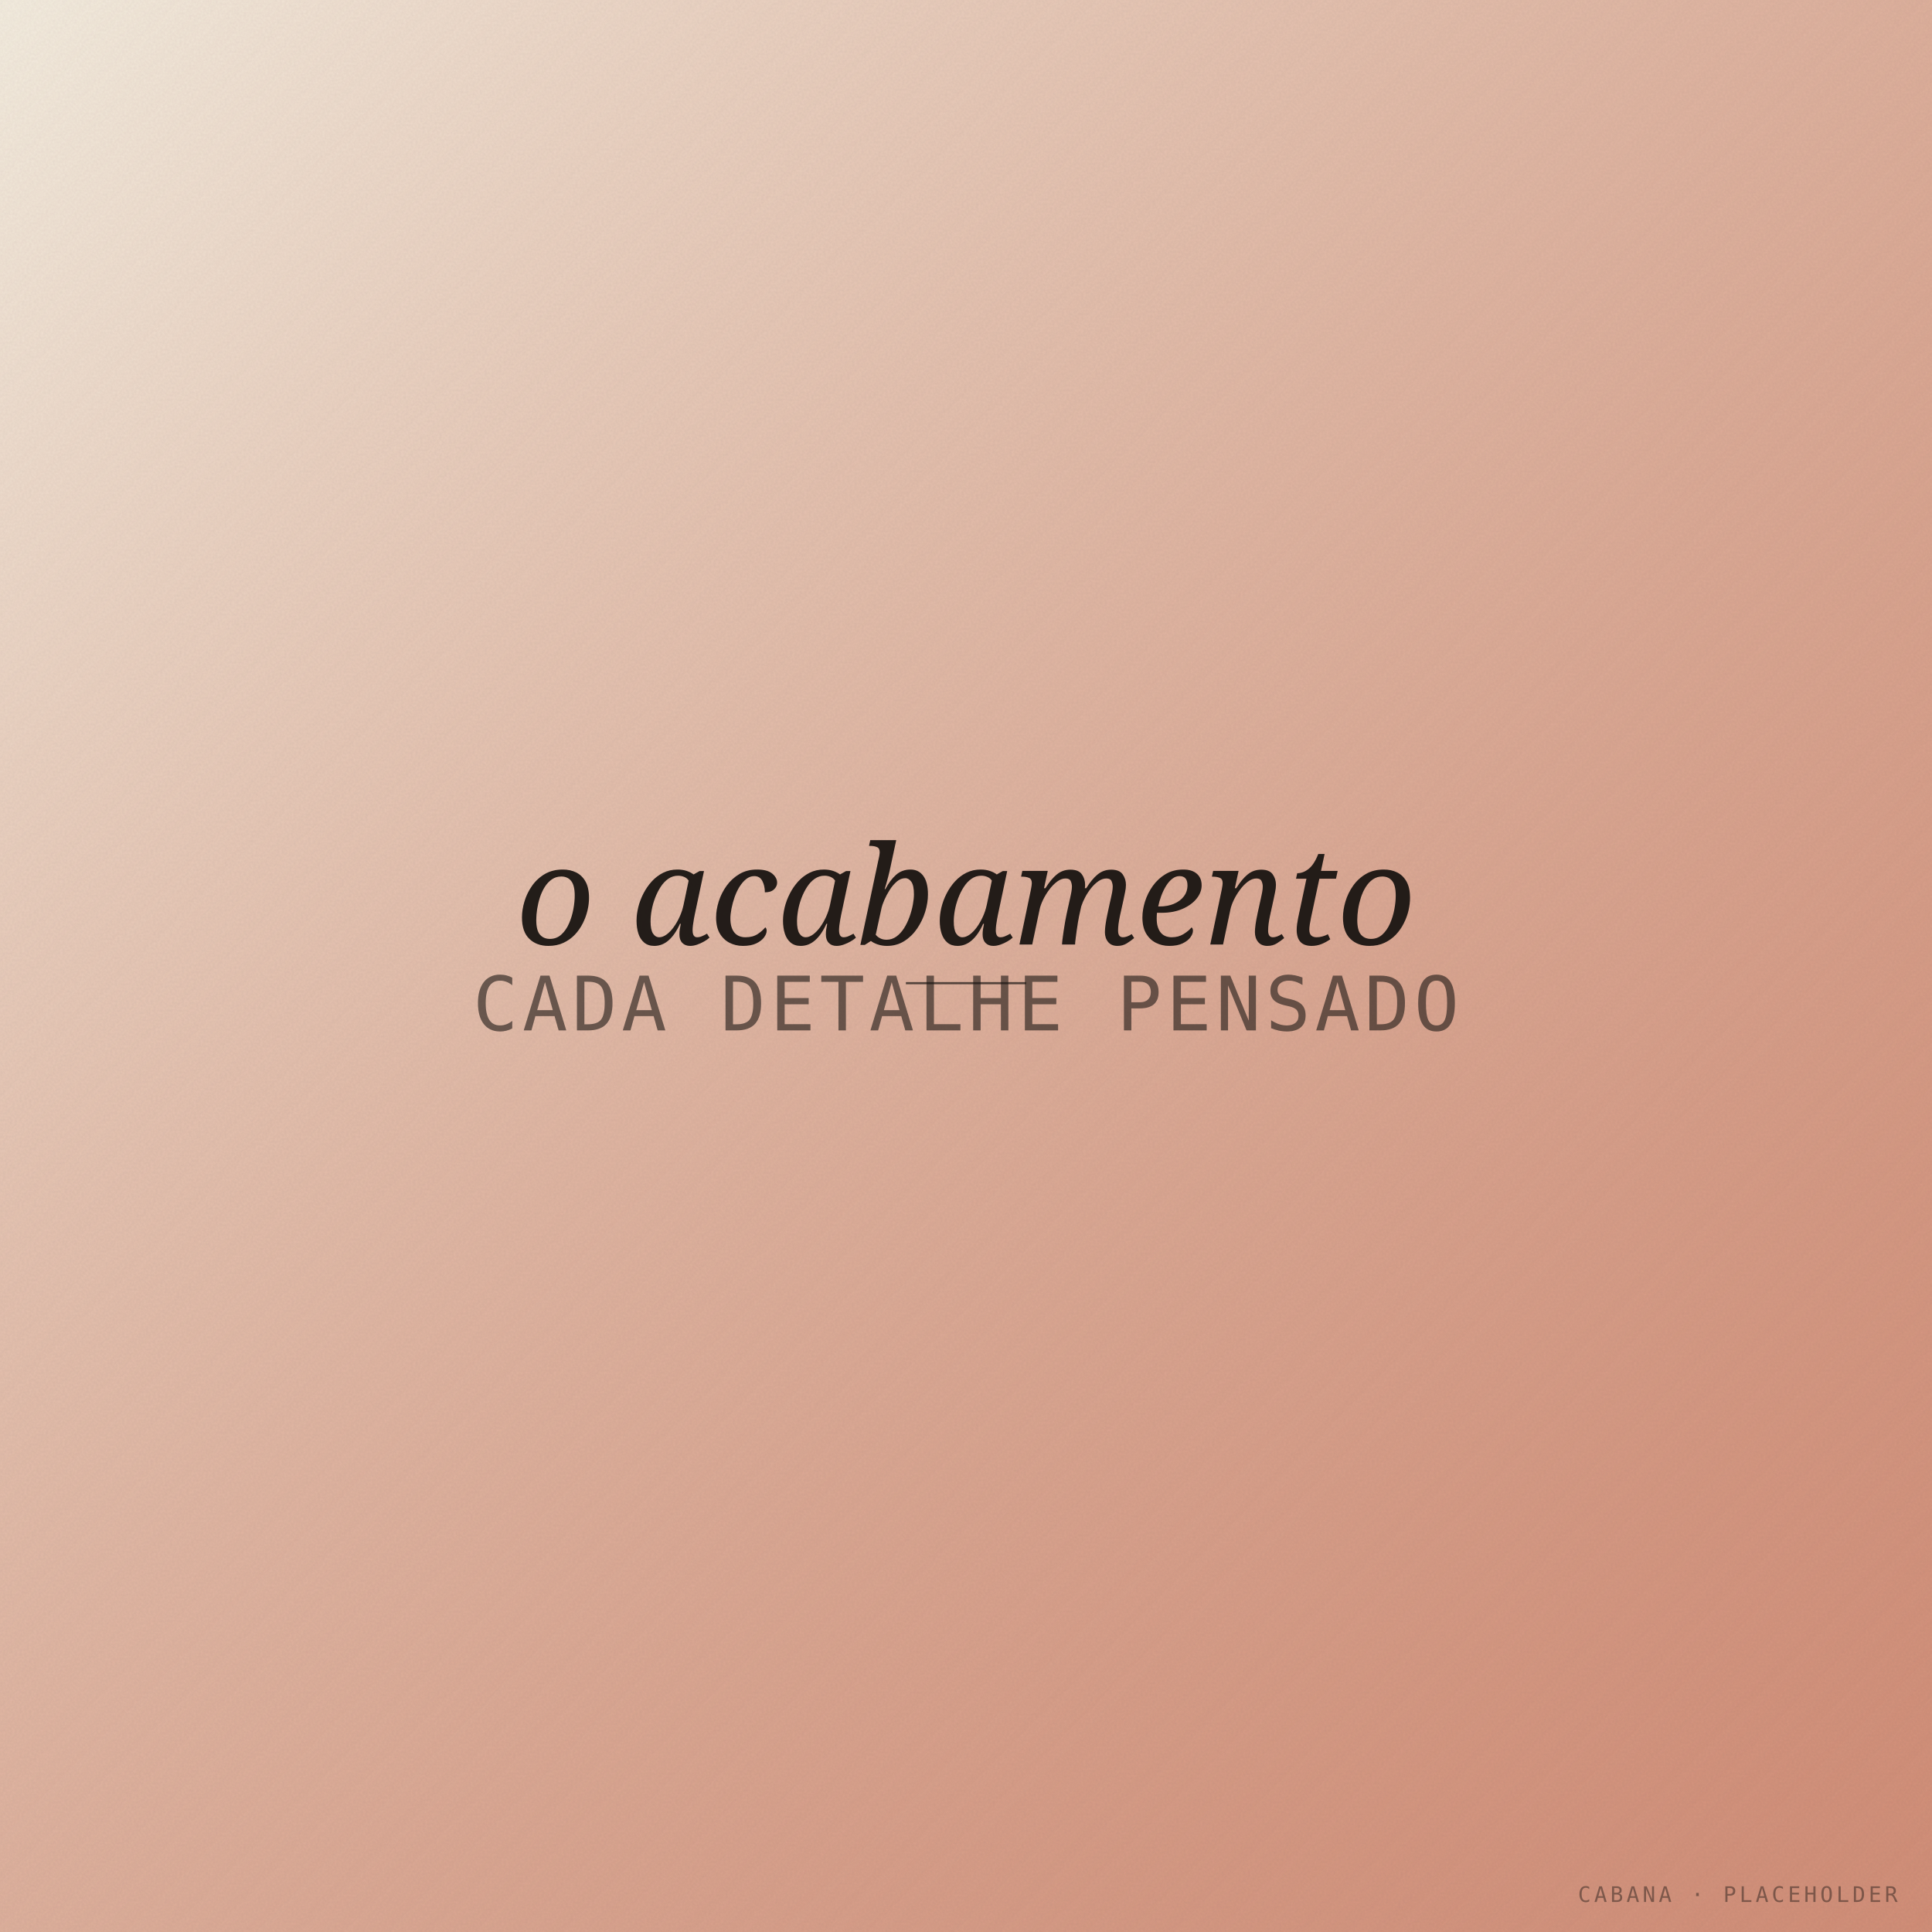
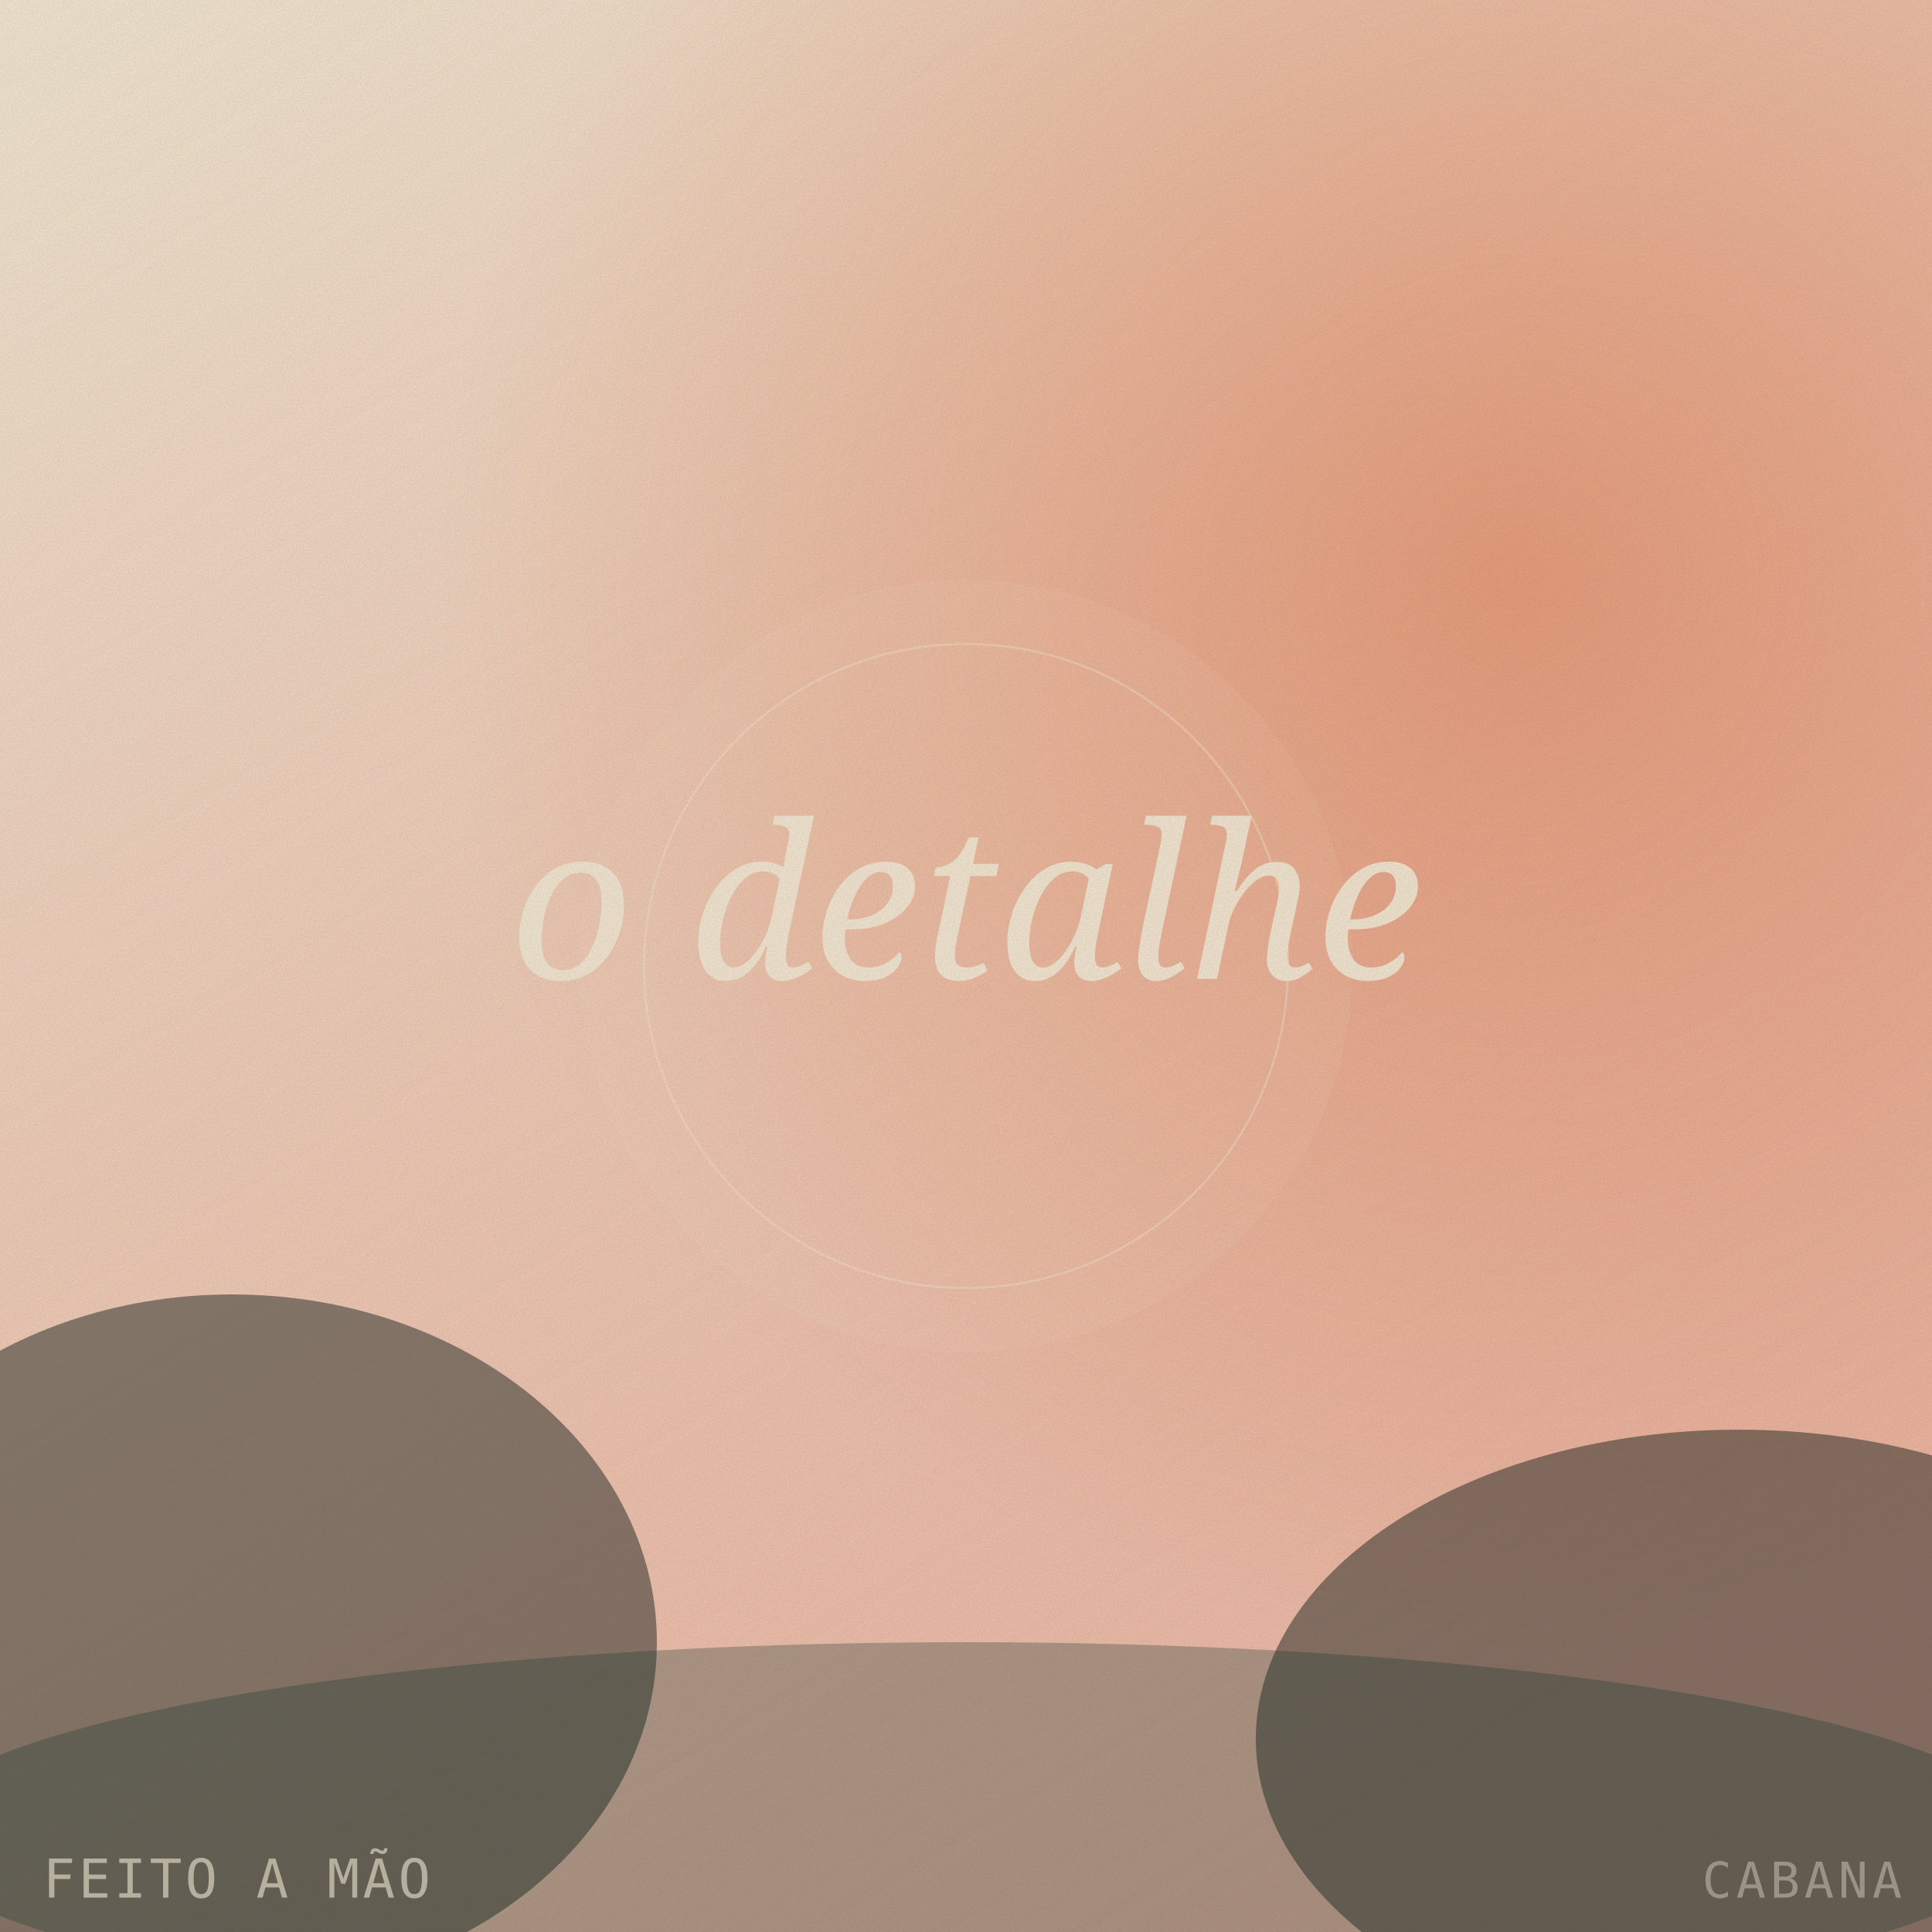
- <svg xmlns="http://www.w3.org/2000/svg" viewBox="0 0 900 900" width="900" height="900" role="img" aria-label="o acabamento">
+ <svg xmlns="http://www.w3.org/2000/svg" viewBox="0 0 900 900" width="900" height="900">
  <defs>
-     <linearGradient id="g" x1="0" y1="0" x2="1" y2="1">
-       <stop offset="0%" stop-color="#F4EDE0" stop-opacity="1" />
-       <stop offset="100%" stop-color="#B8502E" stop-opacity="0.65" />
+     <linearGradient id="g" x1="0" y1="0" x2="0.6" y2="1">
+       <stop offset="0%" stop-color="#F0E6D1" stop-opacity="1" />
+       <stop offset="100%" stop-color="#E59F85" stop-opacity="0.75" />
    </linearGradient>
-     <filter id="noise">
-       <feTurbulence type="fractalNoise" baseFrequency="0.9" numOctaves="2" seed="3" />
-       <feColorMatrix values="0 0 0 0 0.1  0 0 0 0 0.08  0 0 0 0 0.06  0 0 0 0.18 0" />
+     <filter id="nz" x="0" y="0" width="100%" height="100%">
+       <feTurbulence type="fractalNoise" baseFrequency="1.2" numOctaves="2" seed="19" />
+       <feColorMatrix values="0 0 0 0 0.07  0 0 0 0 0.05  0 0 0 0 0.04  0 0 0 0.22 0" />
    </filter>
+     <radialGradient id="sun" cx="78%" cy="30%" r="55%">
+       <stop offset="0%" stop-color="#DD6B3C" stop-opacity="0.48" />
+       <stop offset="100%" stop-color="#DD6B3C" stop-opacity="0" />
+     </radialGradient>
  </defs>
  <rect width="900" height="900" fill="url(#g)" />
-   <rect width="900" height="900" fill="transparent" filter="url(#noise)" opacity="0.4" />
+   <rect width="900" height="900" fill="url(#sun)" />
+   <g opacity="0.45" fill="#071510">
+     <ellipse cx="108" cy="765" rx="198" ry="162" />
+     <ellipse cx="810" cy="810" rx="225" ry="144" />
+   </g>
+   <g opacity="0.30" fill="#15362A">
+     <ellipse cx="450" cy="855" rx="495" ry="90" />
+   </g>
  <g transform="translate(450,450)">
-     <text text-anchor="middle" y="-10" font-family="Georgia, serif" font-size="64" font-style="italic" fill="#1A1512" opacity="0.95">o acabamento</text>
-     <line x1="-28" x2="28" y1="8" y2="8" stroke="#1A1512" stroke-width="1" opacity="0.7" />
-     <text text-anchor="middle" y="30" font-family="ui-monospace, monospace" font-size="35" fill="#1A1512" opacity="0.6" letter-spacing="2">CADA DETALHE PENSADO</text>
+     <circle r="180" fill="#F0E6D1" opacity="0.08" />
+     <circle r="150" fill="none" stroke="#F0E6D1" stroke-width="1" opacity="0.4" />
+     <text text-anchor="middle" y="6" font-family="Instrument Serif, Georgia, serif" font-style="italic" font-size="100" fill="#F0E6D1" opacity="0.95">o detalhe</text>
  </g>
-   <text x="884" y="886" text-anchor="end" font-family="ui-monospace, monospace" font-size="10" fill="#1A1512" opacity="0.45" letter-spacing="1.5">CABANA · PLACEHOLDER</text>
+   <rect width="900" height="900" filter="url(#nz)" opacity="0.6" />
+   <text x="20" y="884" font-family="ui-monospace, monospace" font-size="25" fill="#F0E6D1" opacity="0.6" letter-spacing="1.5">FEITO A MÃO</text>
+   <text x="886" y="884" text-anchor="end" font-family="ui-monospace, monospace" font-size="23" fill="#F0E6D1" opacity="0.4" letter-spacing="2">CABANA</text>
</svg>
